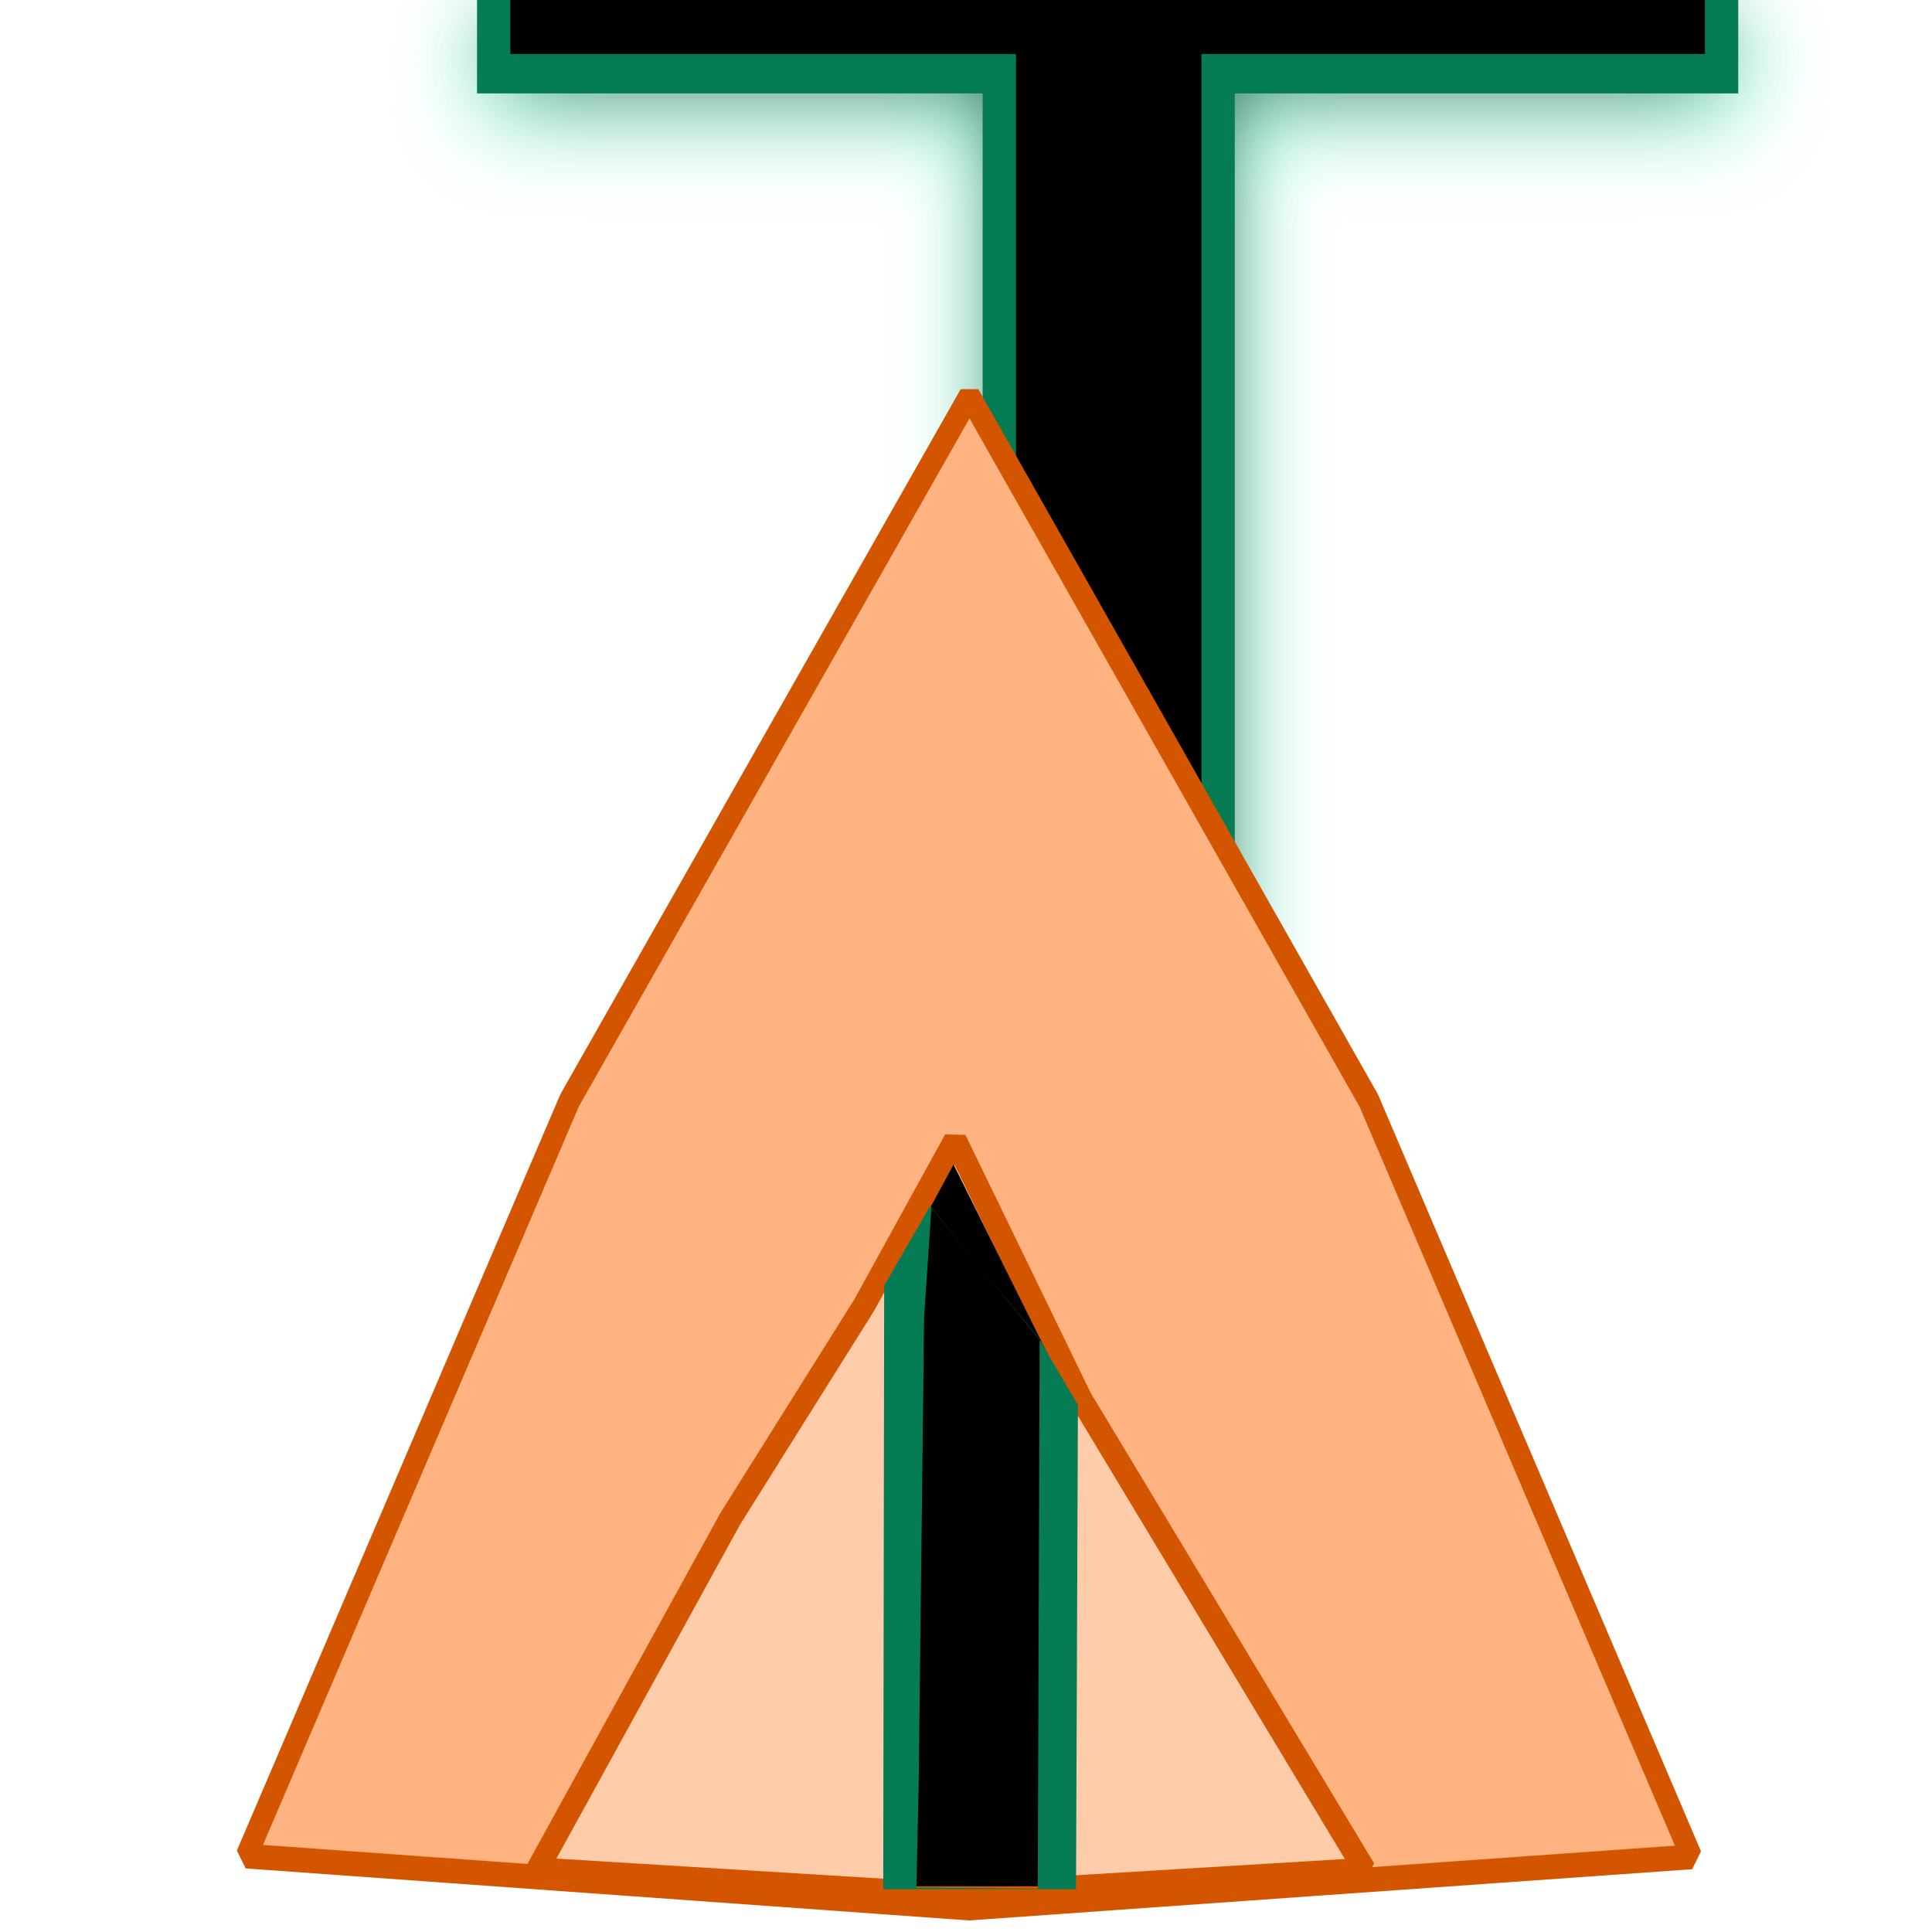
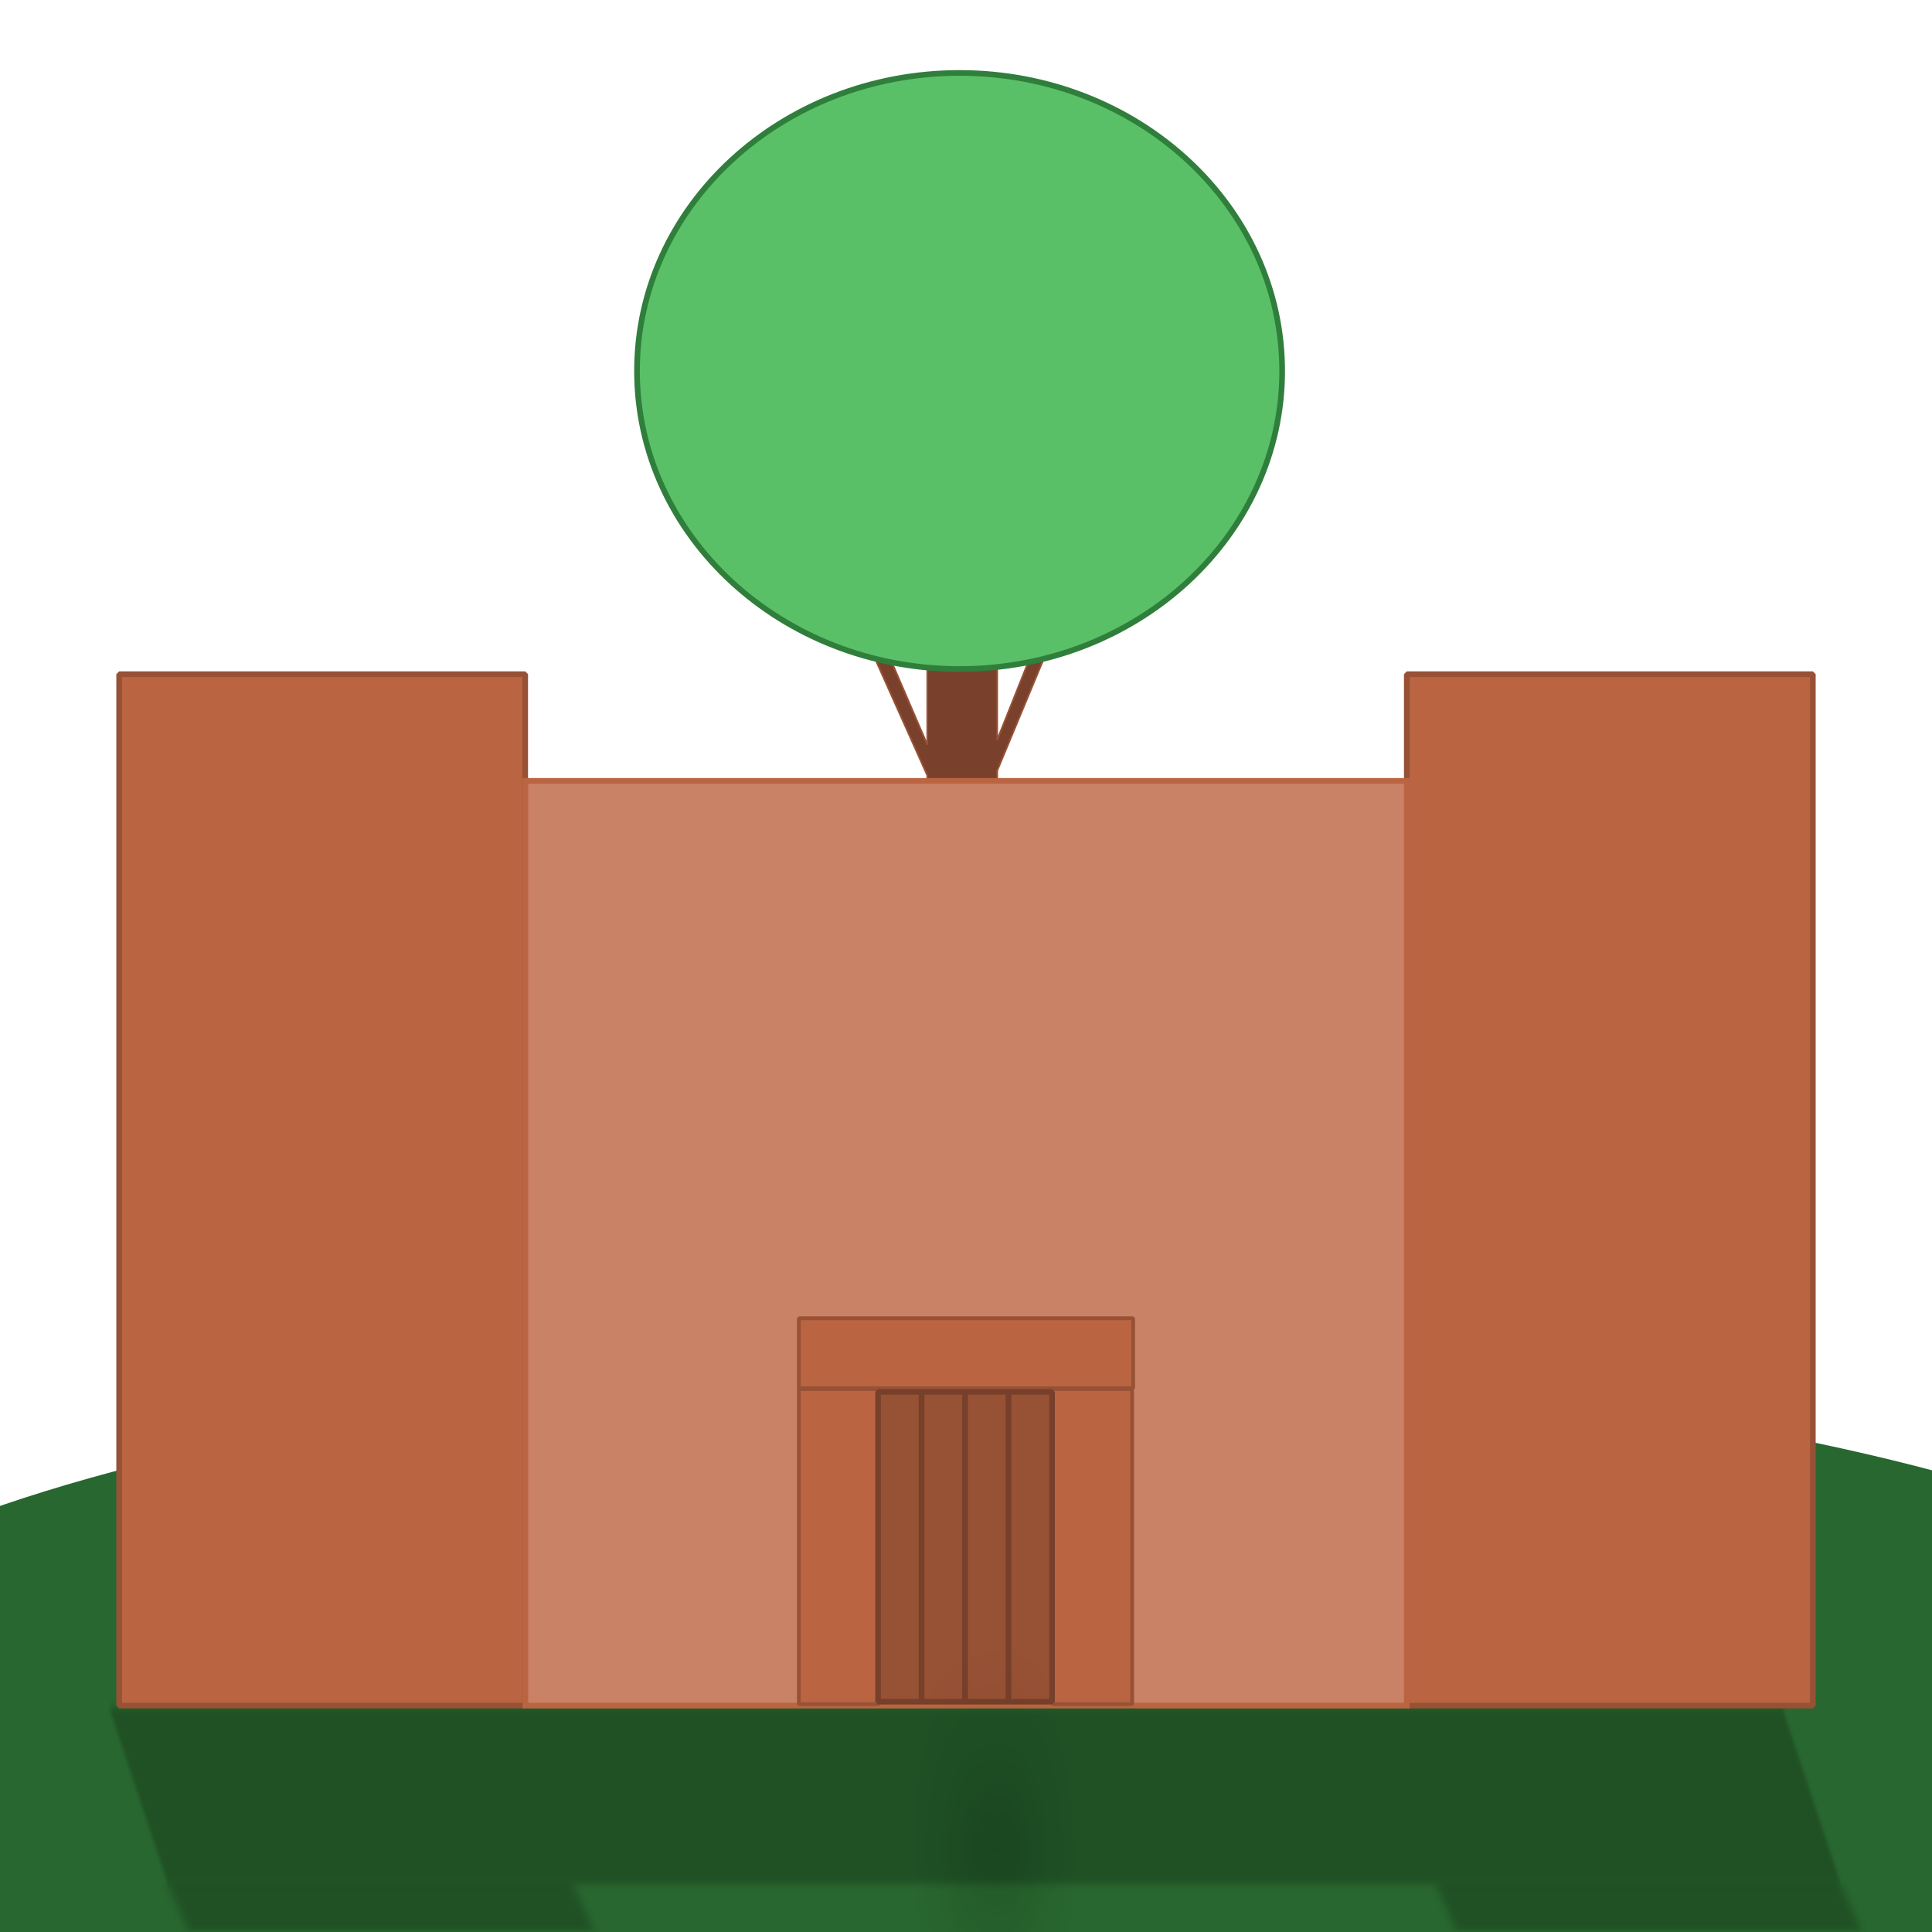
- <svg xmlns="http://www.w3.org/2000/svg" width="256" height="256" viewBox="0 0 256 256" id="svg2" version="1.1">
-   <defs id="defs4">
-     <filter style="color-interpolation-filters:sRGB" id="filter5148" x="-0.111" width="1.221" y="-0.077" height="1.153">
-       <feGaussianBlur stdDeviation="6.332" id="feGaussianBlur5150" />
+ <svg xmlns="http://www.w3.org/2000/svg" width="1024" height="1024" viewBox="0 0 270.933 270.933" version="1.1" id="svg8">
+   <defs id="defs2">
+     <filter style="color-interpolation-filters:sRGB" id="filter6169" x="-0.004" width="1.008" y="-0.054" height="1.109">
+       <feGaussianBlur stdDeviation="0.371" id="feGaussianBlur6171" />
+     </filter>
+     <filter style="color-interpolation-filters:sRGB" id="filter6374" x="-0.014" width="1.027" y="-0.869" height="2.738">
+       <feGaussianBlur stdDeviation="2.197" id="feGaussianBlur6376" />
+     </filter>
+     <filter style="color-interpolation-filters:sRGB" id="filter6418" x="-0.026" width="1.053" y="-0.035" height="1.07">
+       <feGaussianBlur stdDeviation="0.806" id="feGaussianBlur6420" />
+     </filter>
+     <filter style="color-interpolation-filters:sRGB" id="filter6434" x="-0.026" width="1.052" y="-0.035" height="1.071">
+       <feGaussianBlur stdDeviation="0.808" id="feGaussianBlur6436" />
    </filter>
  </defs>
-   <g id="layer1" transform="translate(0,-796.3622)">
-     <text xml:space="preserve" style="font-style:normal;font-weight:normal;font-size:318.13px;line-height:125%;font-family:sans-serif;letter-spacing:0px;word-spacing:0px;fill:#000000;fill-opacity:1;stroke:#3bffbb;stroke-width:4.8;stroke-linecap:butt;stroke-linejoin:miter;stroke-miterlimit:4;stroke-dasharray:none;stroke-opacity:1;filter:url(#filter5148);opacity:0.86;" x="64.23" y="948.065" id="text4136-0" transform="scale(0.9195567,1.087481)">
-       <tspan id="tspan4138-5" x="64.23" y="948.065" style="font-style:normal;font-variant:normal;font-weight:normal;font-stretch:normal;font-family:Inconsolata;-inkscape-font-specification:Inconsolata;fill:#000000;fill-opacity:1;stroke:#3bffbb;stroke-width:4.8;stroke-miterlimit:4;stroke-dasharray:none;stroke-opacity:1;">T</tspan>
-     </text>
-     <text xml:space="preserve" style="font-style:normal;font-weight:normal;font-size:318.13px;line-height:125%;font-family:sans-serif;letter-spacing:0px;word-spacing:0px;fill:#000000;fill-opacity:1;stroke:#067c54;stroke-width:4.8;stroke-linecap:butt;stroke-linejoin:miter;stroke-miterlimit:4;stroke-dasharray:none;stroke-opacity:1" x="63.839" y="946.784" id="text4136" transform="scale(0.9195567,1.087481)">
-       <tspan id="tspan4138" x="63.839" y="946.784" style="font-style:normal;font-variant:normal;font-weight:normal;font-stretch:normal;font-family:Inconsolata;-inkscape-font-specification:Inconsolata;fill:#000000;fill-opacity:1;stroke:#067c54;stroke-width:4.8;stroke-miterlimit:4;stroke-dasharray:none;stroke-opacity:1">T</tspan>
-     </text>
-     <path style="opacity:1;fill:#ffb380;fill-opacity:1;stroke:#d45500;stroke-width:4.592;stroke-linejoin:bevel;stroke-miterlimit:4;stroke-dasharray:none;stroke-opacity:1" id="path4140" d="M 160.991,1078.308 6.111,1052.924 -144.521,1008.855 -45.099,887.416 68.383,779 123.84,925.822 Z" transform="matrix(0.5960613,-0.1577906,0.1352187,0.695561,-17.63014,317.7824)" />
-     <path style="opacity:1;fill:#ffccaa;fill-opacity:1;stroke:#d45500;stroke-width:3.023;stroke-linejoin:bevel;stroke-miterlimit:4;stroke-dasharray:none;stroke-opacity:1" d="m 180.782,1044.046 -54.767,3.316 -54.764,-3.365 25.514,-46.396 17.734,-28.287 12.065,-21.915 16.628,34.251 z" id="path4140-6" />
-     <path style="font-style:normal;font-weight:normal;font-size:318.13px;line-height:125%;font-family:sans-serif;letter-spacing:0px;word-spacing:0px;fill:#000000;fill-opacity:1;stroke:none;stroke-width:5.07;stroke-linecap:butt;stroke-linejoin:miter;stroke-miterlimit:4;stroke-dasharray:none;stroke-opacity:1" d="m 126.352,950.668 -8.317,15.376 1.01,80.253 20.479,0 0,-69.108 z" id="text4136-9" />
-     <path style="color:#000000;font-style:normal;font-variant:normal;font-weight:normal;font-stretch:normal;font-size:318.13px;line-height:125%;font-family:sans-serif;text-indent:0;text-align:start;text-decoration:none;text-decoration-line:none;text-decoration-style:solid;text-decoration-color:#000000;letter-spacing:0px;word-spacing:0px;text-transform:none;direction:ltr;block-progression:tb;writing-mode:lr-tb;baseline-shift:baseline;text-anchor:start;white-space:normal;clip-rule:nonzero;display:inline;overflow:visible;visibility:visible;opacity:1;isolation:auto;mix-blend-mode:normal;color-interpolation:sRGB;color-interpolation-filters:linearRGB;solid-color:#000000;solid-opacity:1;fill:#067c54;fill-opacity:1;fill-rule:nonzero;stroke:none;stroke-width:5.07;stroke-linecap:butt;stroke-linejoin:miter;stroke-miterlimit:4;stroke-dasharray:none;stroke-dashoffset:0;stroke-opacity:1;color-rendering:auto;image-rendering:auto;shape-rendering:auto;text-rendering:auto;enable-background:accumulate" d="m 137.985,974.17 -14.734,-18.028 -6.093,10.598 -0.126,79.953 25.547,0 0.253,-64.176 -3.638,-6.172 z m -0.223,-0.347 -0.253,72.81 -16.087,-0.172 0.298,-12.96 0.728,-62.589 0.97,-14.514 z" id="text4136-9-6" />
+   <g id="layer1" transform="translate(0,-26.06663)">
+     <ellipse id="path3745" cx="143.757" cy="270.321" rx="185.649" ry="52.255" style="stroke-width:0.265;fill:#28672f;fill-opacity:1" />
+     <rect id="rect3713-96-4" width="231.168" height="16.415" x="19.439" y="-284.549" style="opacity:0.215;fill:#000000;fill-opacity:1;stroke:none;stroke-width:0.539;stroke-linejoin:bevel;stroke-miterlimit:4;stroke-dasharray:none;stroke-opacity:1;filter:url(#filter6169)" transform="matrix(1.014784,0,-0.502818,-1.510214,-139.2307,-139.4455)" />
+     <rect id="rect3713-96" width="56.396" height="54.924" x="17.769" y="-318.586" style="opacity:0.215;fill:#000000;fill-opacity:1;stroke:none;stroke-width:0.487;stroke-linejoin:bevel;stroke-miterlimit:4;stroke-dasharray:none;stroke-opacity:1;filter:url(#filter6418)" transform="matrix(1.007468,0,-0.2362153,-0.5474301,-56.61073,145.9476)" />
+     <rect id="rect3713" width="56.941" height="144.639" x="16.71" y="120.611" style="fill:#ba6442;fill-opacity:1;stroke:#975135;stroke-width:0.794;stroke-linejoin:bevel;stroke-miterlimit:4;stroke-dasharray:none;stroke-opacity:1" />
+     <rect id="rect3713-9" width="56.941" height="144.639" x="197.282" y="120.611" style="fill:#ba6442;fill-opacity:1;stroke:#975135;stroke-width:0.794;stroke-linejoin:bevel;stroke-miterlimit:4;stroke-dasharray:none;stroke-opacity:1" />
+     <path style="fill:#79412b;fill-opacity:1;stroke:#975135;stroke-width:0.902;stroke-linejoin:bevel;stroke-miterlimit:4;stroke-dasharray:none;stroke-opacity:1" d="m 491.48,220.271 v 174.432 l -65.153,-151.215 -7.521,5.027 72.675,162.467 v 36.645 l -0.699,1.047 0.699,0.467 v 416.525 h 37.039 V 408.488 l 74.034,-177.911 -7.521,-5.027 -66.512,166.661 V 220.271 Z" id="rect3713-5" transform="matrix(0.2645833,0,0,0.2645833,0,26.06663)" />
+     <rect id="rect3713-0" width="123.59" height="129.68" x="73.683" y="135.572" style="fill:#c98266;fill-opacity:1;stroke:#bb6441;stroke-width:0.79;stroke-miterlimit:4;stroke-dasharray:none;stroke-opacity:1" />
+     <ellipse id="path3745-5" cx="134.566" cy="78.091" rx="45.237" ry="41.795" style="fill:#59c067;fill-opacity:1;stroke-width:0.794;stroke:#307e3b;stroke-opacity:1;stroke-miterlimit:4;stroke-dasharray:none" />
+     <rect id="rect3713-6" width="11.154" height="44.179" x="112.03" y="220.862" style="fill:#ba6442;fill-opacity:1;stroke:#975135;stroke-width:0.529;stroke-linejoin:bevel;stroke-miterlimit:4;stroke-dasharray:none;stroke-opacity:1" />
+     <rect id="rect3713-9-6" width="11.154" height="44.179" x="147.609" y="220.862" style="fill:#ba6442;fill-opacity:1;stroke:#975135;stroke-width:0.529;stroke-linejoin:bevel;stroke-miterlimit:4;stroke-dasharray:none;stroke-opacity:1" />
+     <rect id="rect3713-6-6" width="46.877" height="9.806" x="112.028" y="-220.735" style="fill:#ba6442;fill-opacity:1;stroke:#975135;stroke-width:0.529;stroke-linejoin:bevel;stroke-miterlimit:4;stroke-dasharray:none;stroke-opacity:1" transform="scale(1,-1)" />
+     <rect id="rect3713-6-6-1" width="6.1" height="43.444" x="123.136" y="-264.703" style="fill:#975135;fill-opacity:1;stroke:#76402a;stroke-width:0.784;stroke-linejoin:bevel;stroke-miterlimit:4;stroke-dasharray:none;stroke-opacity:1" transform="scale(1,-1)" />
+     <rect id="rect3713-6-6-1-8" width="6.1" height="43.444" x="129.236" y="-264.703" style="fill:#975135;fill-opacity:1;stroke:#76402a;stroke-width:0.784;stroke-linejoin:bevel;stroke-miterlimit:4;stroke-dasharray:none;stroke-opacity:1" transform="scale(1,-1)" />
+     <rect id="rect3713-6-6-1-9" width="6.1" height="43.444" x="135.336" y="-264.703" style="fill:#975135;fill-opacity:1;stroke:#76402a;stroke-width:0.784;stroke-linejoin:bevel;stroke-miterlimit:4;stroke-dasharray:none;stroke-opacity:1" transform="scale(1,-1)" />
+     <rect id="rect3713-6-6-1-0" width="6.1" height="43.444" x="141.435" y="-264.703" style="fill:#975135;fill-opacity:1;stroke:#76402a;stroke-width:0.784;stroke-linejoin:bevel;stroke-miterlimit:4;stroke-dasharray:none;stroke-opacity:1" transform="scale(1,-1)" />
+     <rect id="rect3713-96-5" width="237.624" height="5.692" x="16.655" y="-271.319" style="opacity:0.482;fill:#000000;fill-opacity:0.724;stroke:#000000;stroke-width:0.322;stroke-linejoin:bevel;stroke-miterlimit:4;stroke-dasharray:none;stroke-opacity:1;filter:url(#filter6374)" transform="matrix(0.05137288,-0.01336677,-1.432344,-5.504968,-249.3819,-1175.217)" />
+     <rect id="rect3713-96-59" width="56.396" height="54.924" x="17.769" y="-318.586" style="opacity:0.215;fill:#000000;fill-opacity:1;stroke:none;stroke-width:0.487;stroke-linejoin:bevel;stroke-miterlimit:4;stroke-dasharray:none;stroke-opacity:1;filter:url(#filter6434)" transform="matrix(1.006652,0,-0.2585874,-0.5947764,115.3195,133.4642)" />
  </g>
</svg>
